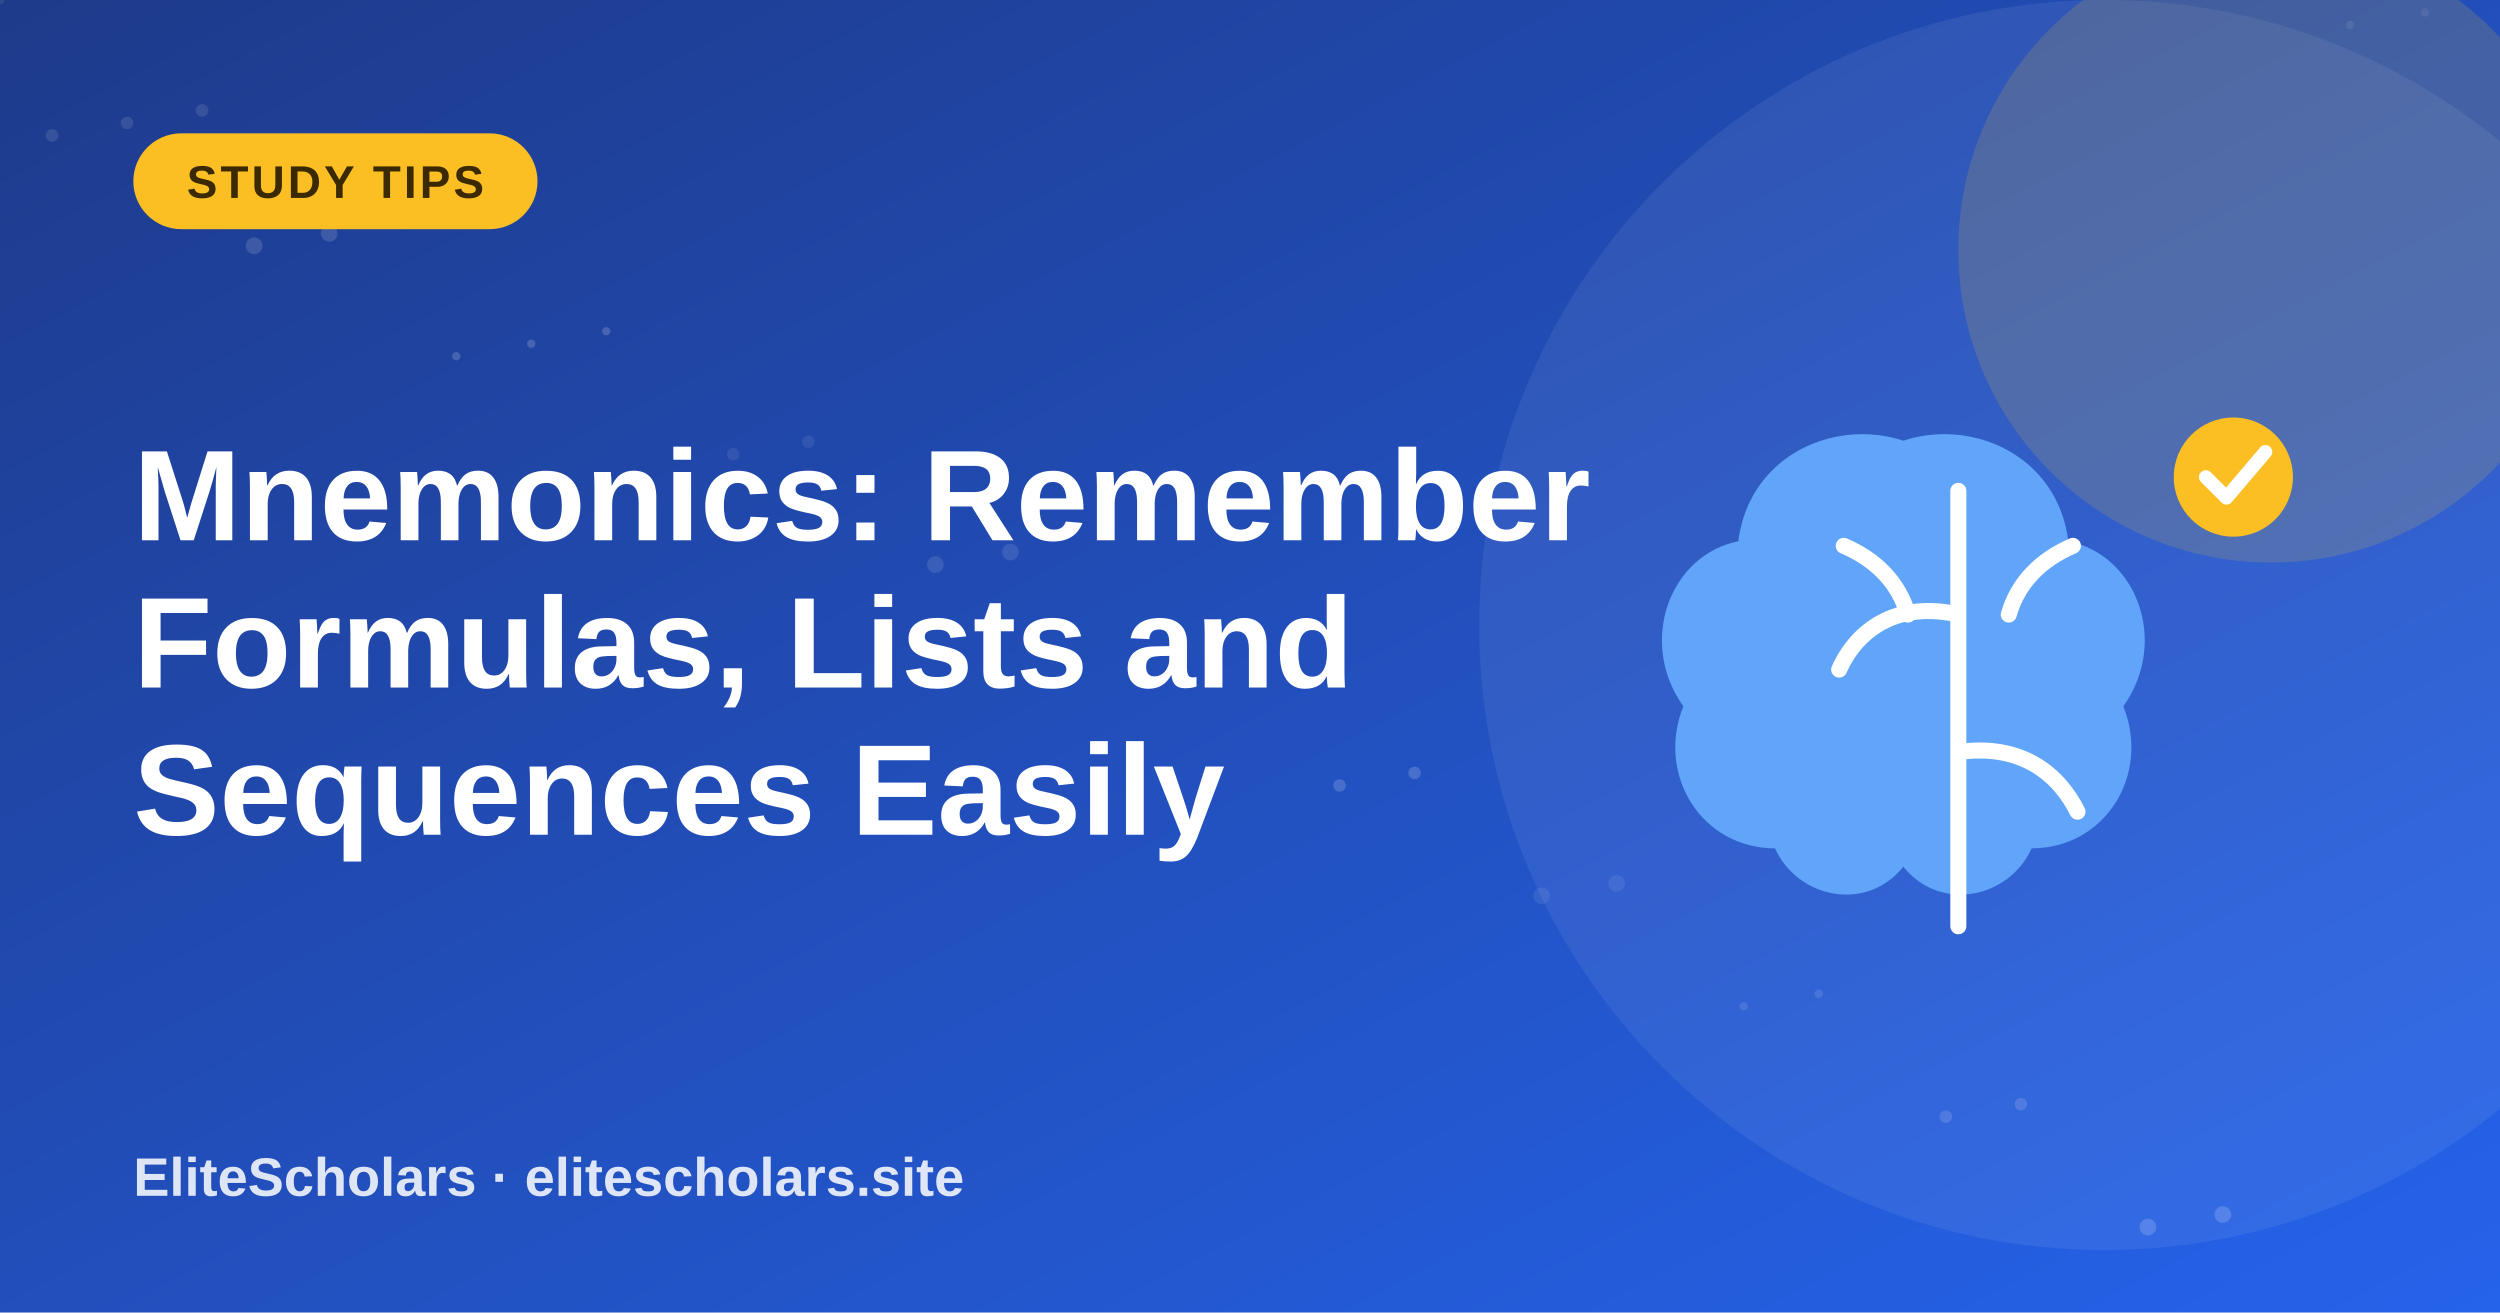
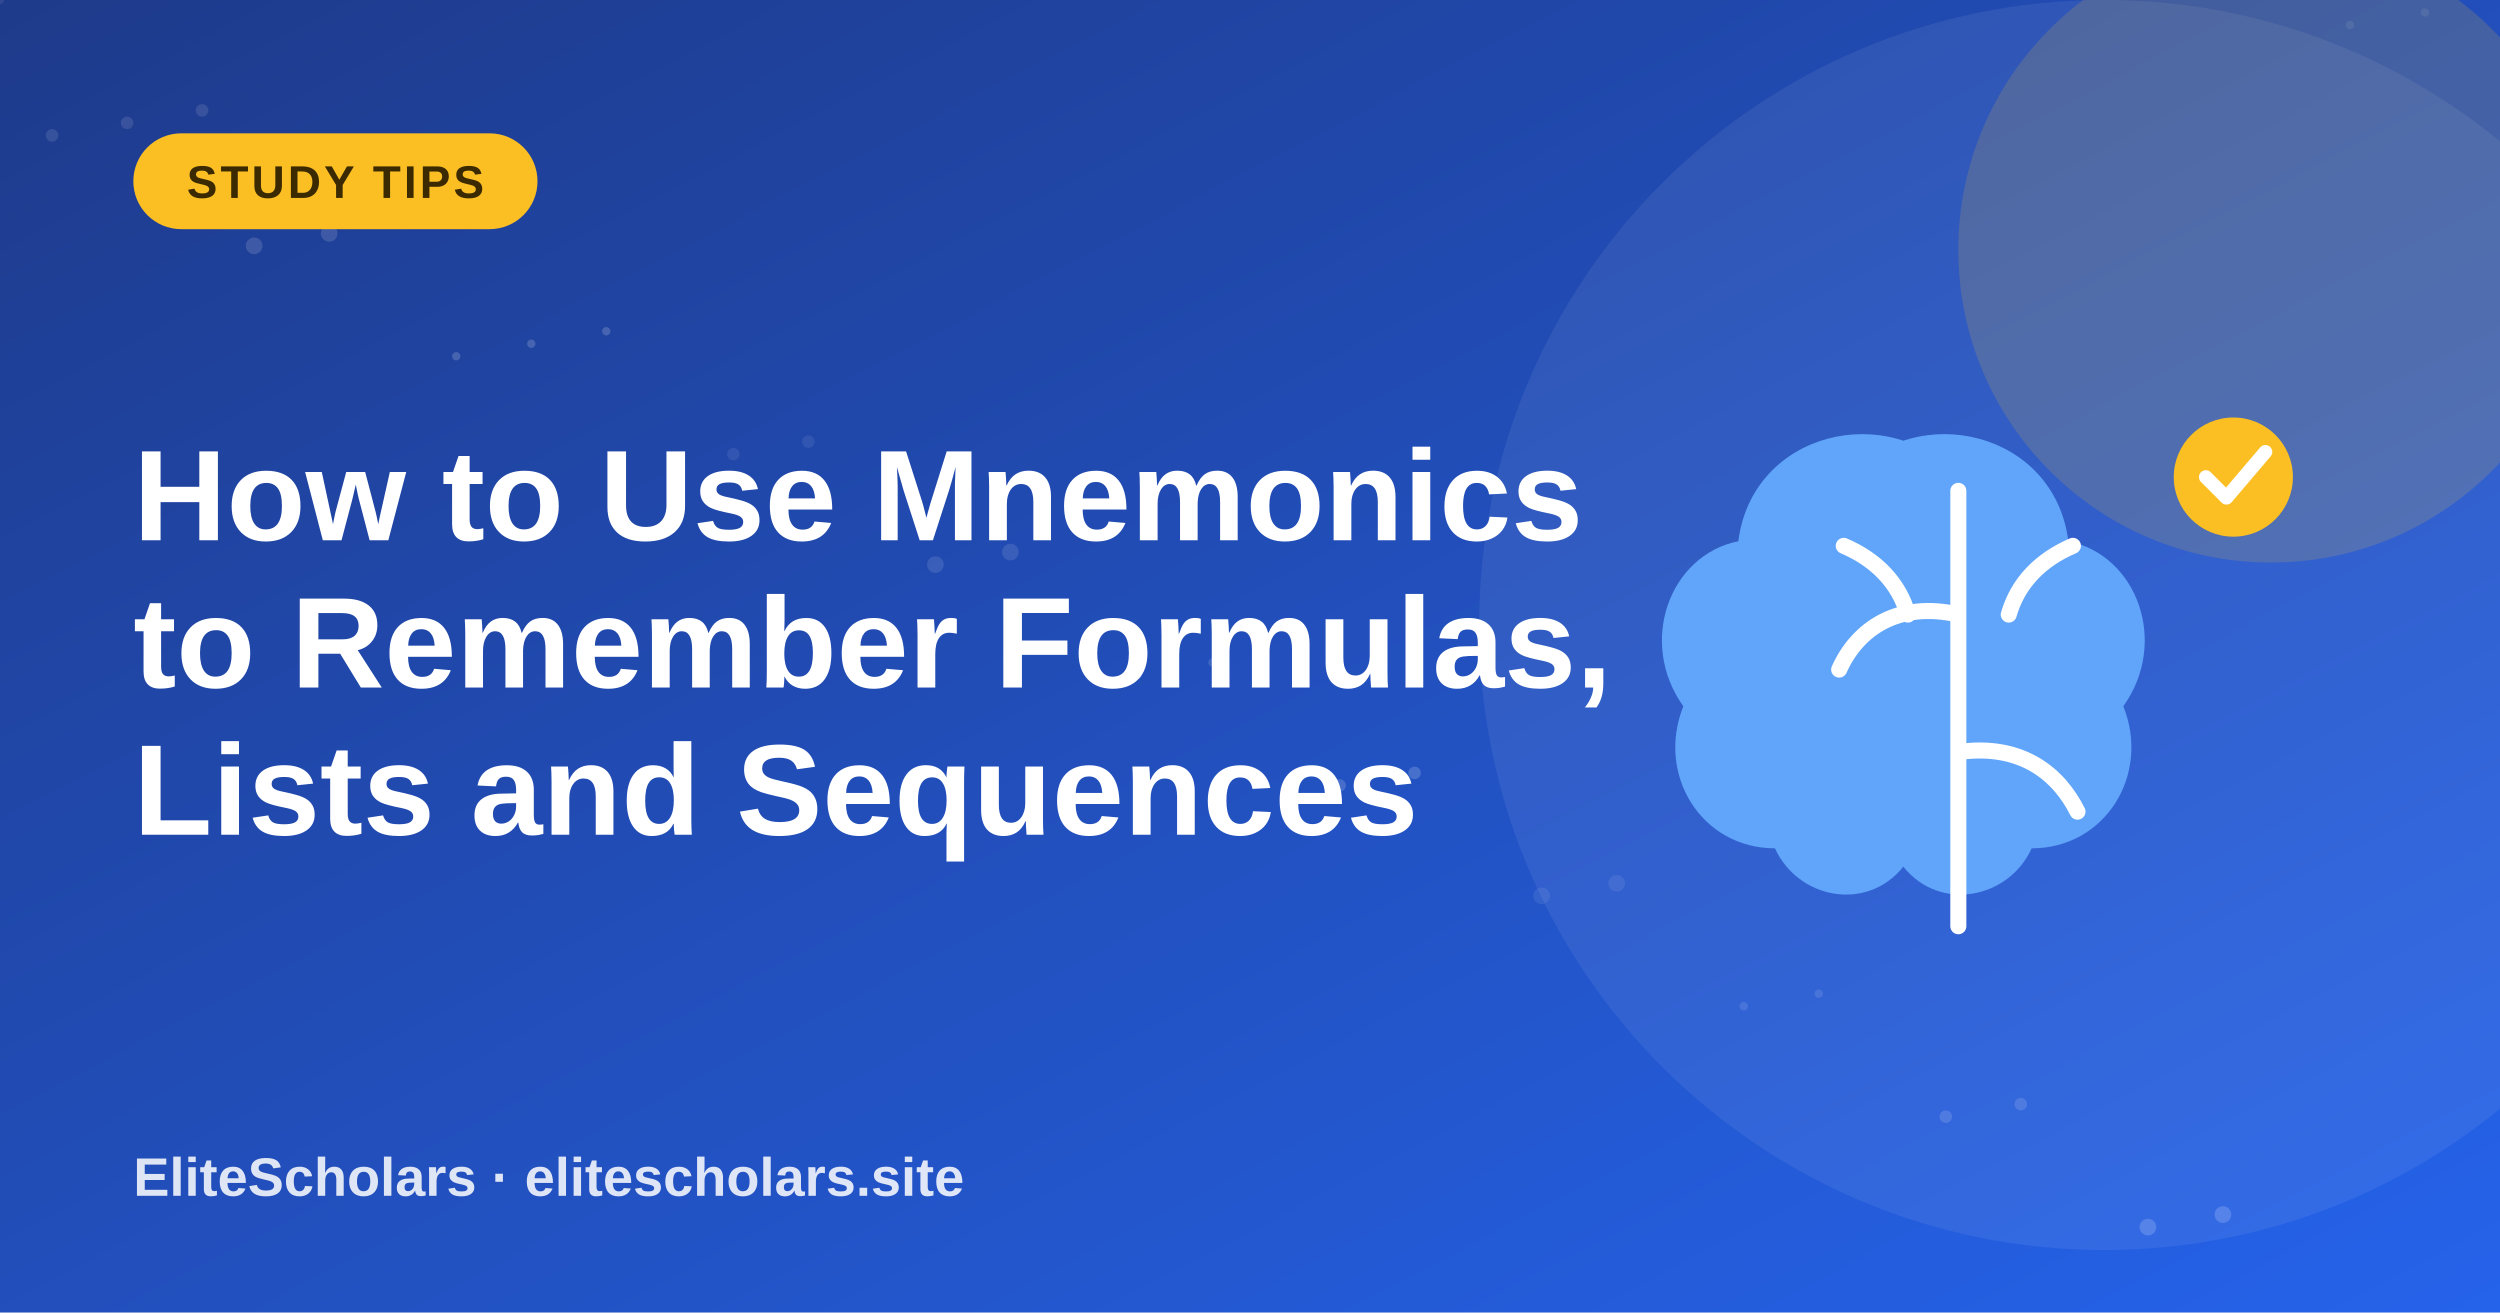
- <svg xmlns="http://www.w3.org/2000/svg" viewBox="0 0 1200 630" width="1200" height="630" role="img" aria-label="Mnemonics: Remember Formulas, Lists and Sequences Easily">
+ <svg xmlns="http://www.w3.org/2000/svg" viewBox="0 0 1200 630" width="1200" height="630" role="img" aria-label="How to Use Mnemonics to Remember Formulas, Lists and Sequences">
  <defs>
    <linearGradient id="g" x1="0" y1="0" x2="1" y2="1">
      <stop offset="0" stop-color="#1E3A8A" />
      <stop offset="1" stop-color="#2563EB" />
    </linearGradient>
  </defs>
  <rect width="1200" height="630" fill="url(#g)" />
  <circle cx="0" cy="0" r="2" fill="#fff" opacity="0.08" />
  <circle cx="97" cy="53" r="3" fill="#fff" opacity="0.11" />
  <circle cx="194" cy="106" r="4" fill="#fff" opacity="0.14" />
  <circle cx="291" cy="159" r="2" fill="#fff" opacity="0.17" />
  <circle cx="388" cy="212" r="3" fill="#fff" opacity="0.08" />
  <circle cx="485" cy="265" r="4" fill="#fff" opacity="0.11" />
  <circle cx="582" cy="318" r="2" fill="#fff" opacity="0.14" />
  <circle cx="679" cy="371" r="3" fill="#fff" opacity="0.17" />
  <circle cx="776" cy="424" r="4" fill="#fff" opacity="0.08" />
  <circle cx="873" cy="477" r="2" fill="#fff" opacity="0.11" />
  <circle cx="970" cy="530" r="3" fill="#fff" opacity="0.14" />
  <circle cx="1067" cy="583" r="4" fill="#fff" opacity="0.17" />
  <circle cx="1164" cy="6" r="2" fill="#fff" opacity="0.08" />
  <circle cx="61" cy="59" r="3" fill="#fff" opacity="0.11" />
  <circle cx="158" cy="112" r="4" fill="#fff" opacity="0.14" />
  <circle cx="255" cy="165" r="2" fill="#fff" opacity="0.17" />
  <circle cx="352" cy="218" r="3" fill="#fff" opacity="0.08" />
  <circle cx="449" cy="271" r="4" fill="#fff" opacity="0.11" />
  <circle cx="546" cy="324" r="2" fill="#fff" opacity="0.14" />
  <circle cx="643" cy="377" r="3" fill="#fff" opacity="0.17" />
  <circle cx="740" cy="430" r="4" fill="#fff" opacity="0.08" />
  <circle cx="837" cy="483" r="2" fill="#fff" opacity="0.11" />
  <circle cx="934" cy="536" r="3" fill="#fff" opacity="0.14" />
  <circle cx="1031" cy="589" r="4" fill="#fff" opacity="0.17" />
  <circle cx="1128" cy="12" r="2" fill="#fff" opacity="0.08" />
  <circle cx="25" cy="65" r="3" fill="#fff" opacity="0.11" />
  <circle cx="122" cy="118" r="4" fill="#fff" opacity="0.14" />
  <circle cx="219" cy="171" r="2" fill="#fff" opacity="0.17" />
  <circle cx="1010" cy="300" r="300" fill="#fff" opacity=".07" />
  <circle cx="1090" cy="120" r="150" fill="#FBBF24" opacity=".16" />
  <rect x="64" y="64" width="194" height="46" rx="23" fill="#FBBF24" />
  <text x="161" y="95" text-anchor="middle" font-size="22" font-weight="800" letter-spacing="1.5" fill="#3B2A00" font-family="system-ui,Segoe UI,Arial,sans-serif">STUDY TIPS</text>
  <g font-family="system-ui,Segoe UI,Arial,sans-serif" font-weight="800" fill="#fff" font-size="62">
-     <text x="64" y="259.32">Mnemonics: Remember</text>
-     <text x="64" y="330">Formulas, Lists and</text>
-     <text x="64" y="400.68">Sequences Easily</text>
+     <text x="64" y="259.32">How to Use Mnemonics</text>
+     <text x="64" y="330">to Remember Formulas,</text>
+     <text x="64" y="400.68">Lists and Sequences</text>
  </g>
  <text x="64" y="574" font-size="26" font-weight="700" fill="#fff" opacity=".85" font-family="system-ui,Segoe UI,Arial,sans-serif">EliteScholars · elitescholars.site</text>
  <g transform="translate(720 130) scale(1.1)">
    <path d="M200 90c-30-34-90-20-96 28-30 6-44 44-24 72-12 30 8 62 40 62 10 22 40 28 56 8 16 20 46 14 56-8 32 0 52-32 40-62 20-28 6-66-24-72-6-48-66-62-96-28z" fill="#60A5FA" />
    <g stroke="#fff" stroke-width="7" fill="none" stroke-linecap="round">
      <path d="M200 96v190M200 150c-26-6-44 6-52 24M200 210c28-4 44 10 52 26M150 120c14 6 24 16 28 30M250 120c-14 6-24 16-28 30" />
    </g>
    <circle cx="320" cy="90" r="26" fill="#FBBF24" />
    <path d="M308 90l9 9 17-20" stroke="#fff" stroke-width="6" fill="none" stroke-linecap="round" stroke-linejoin="round" />
  </g>
</svg>
